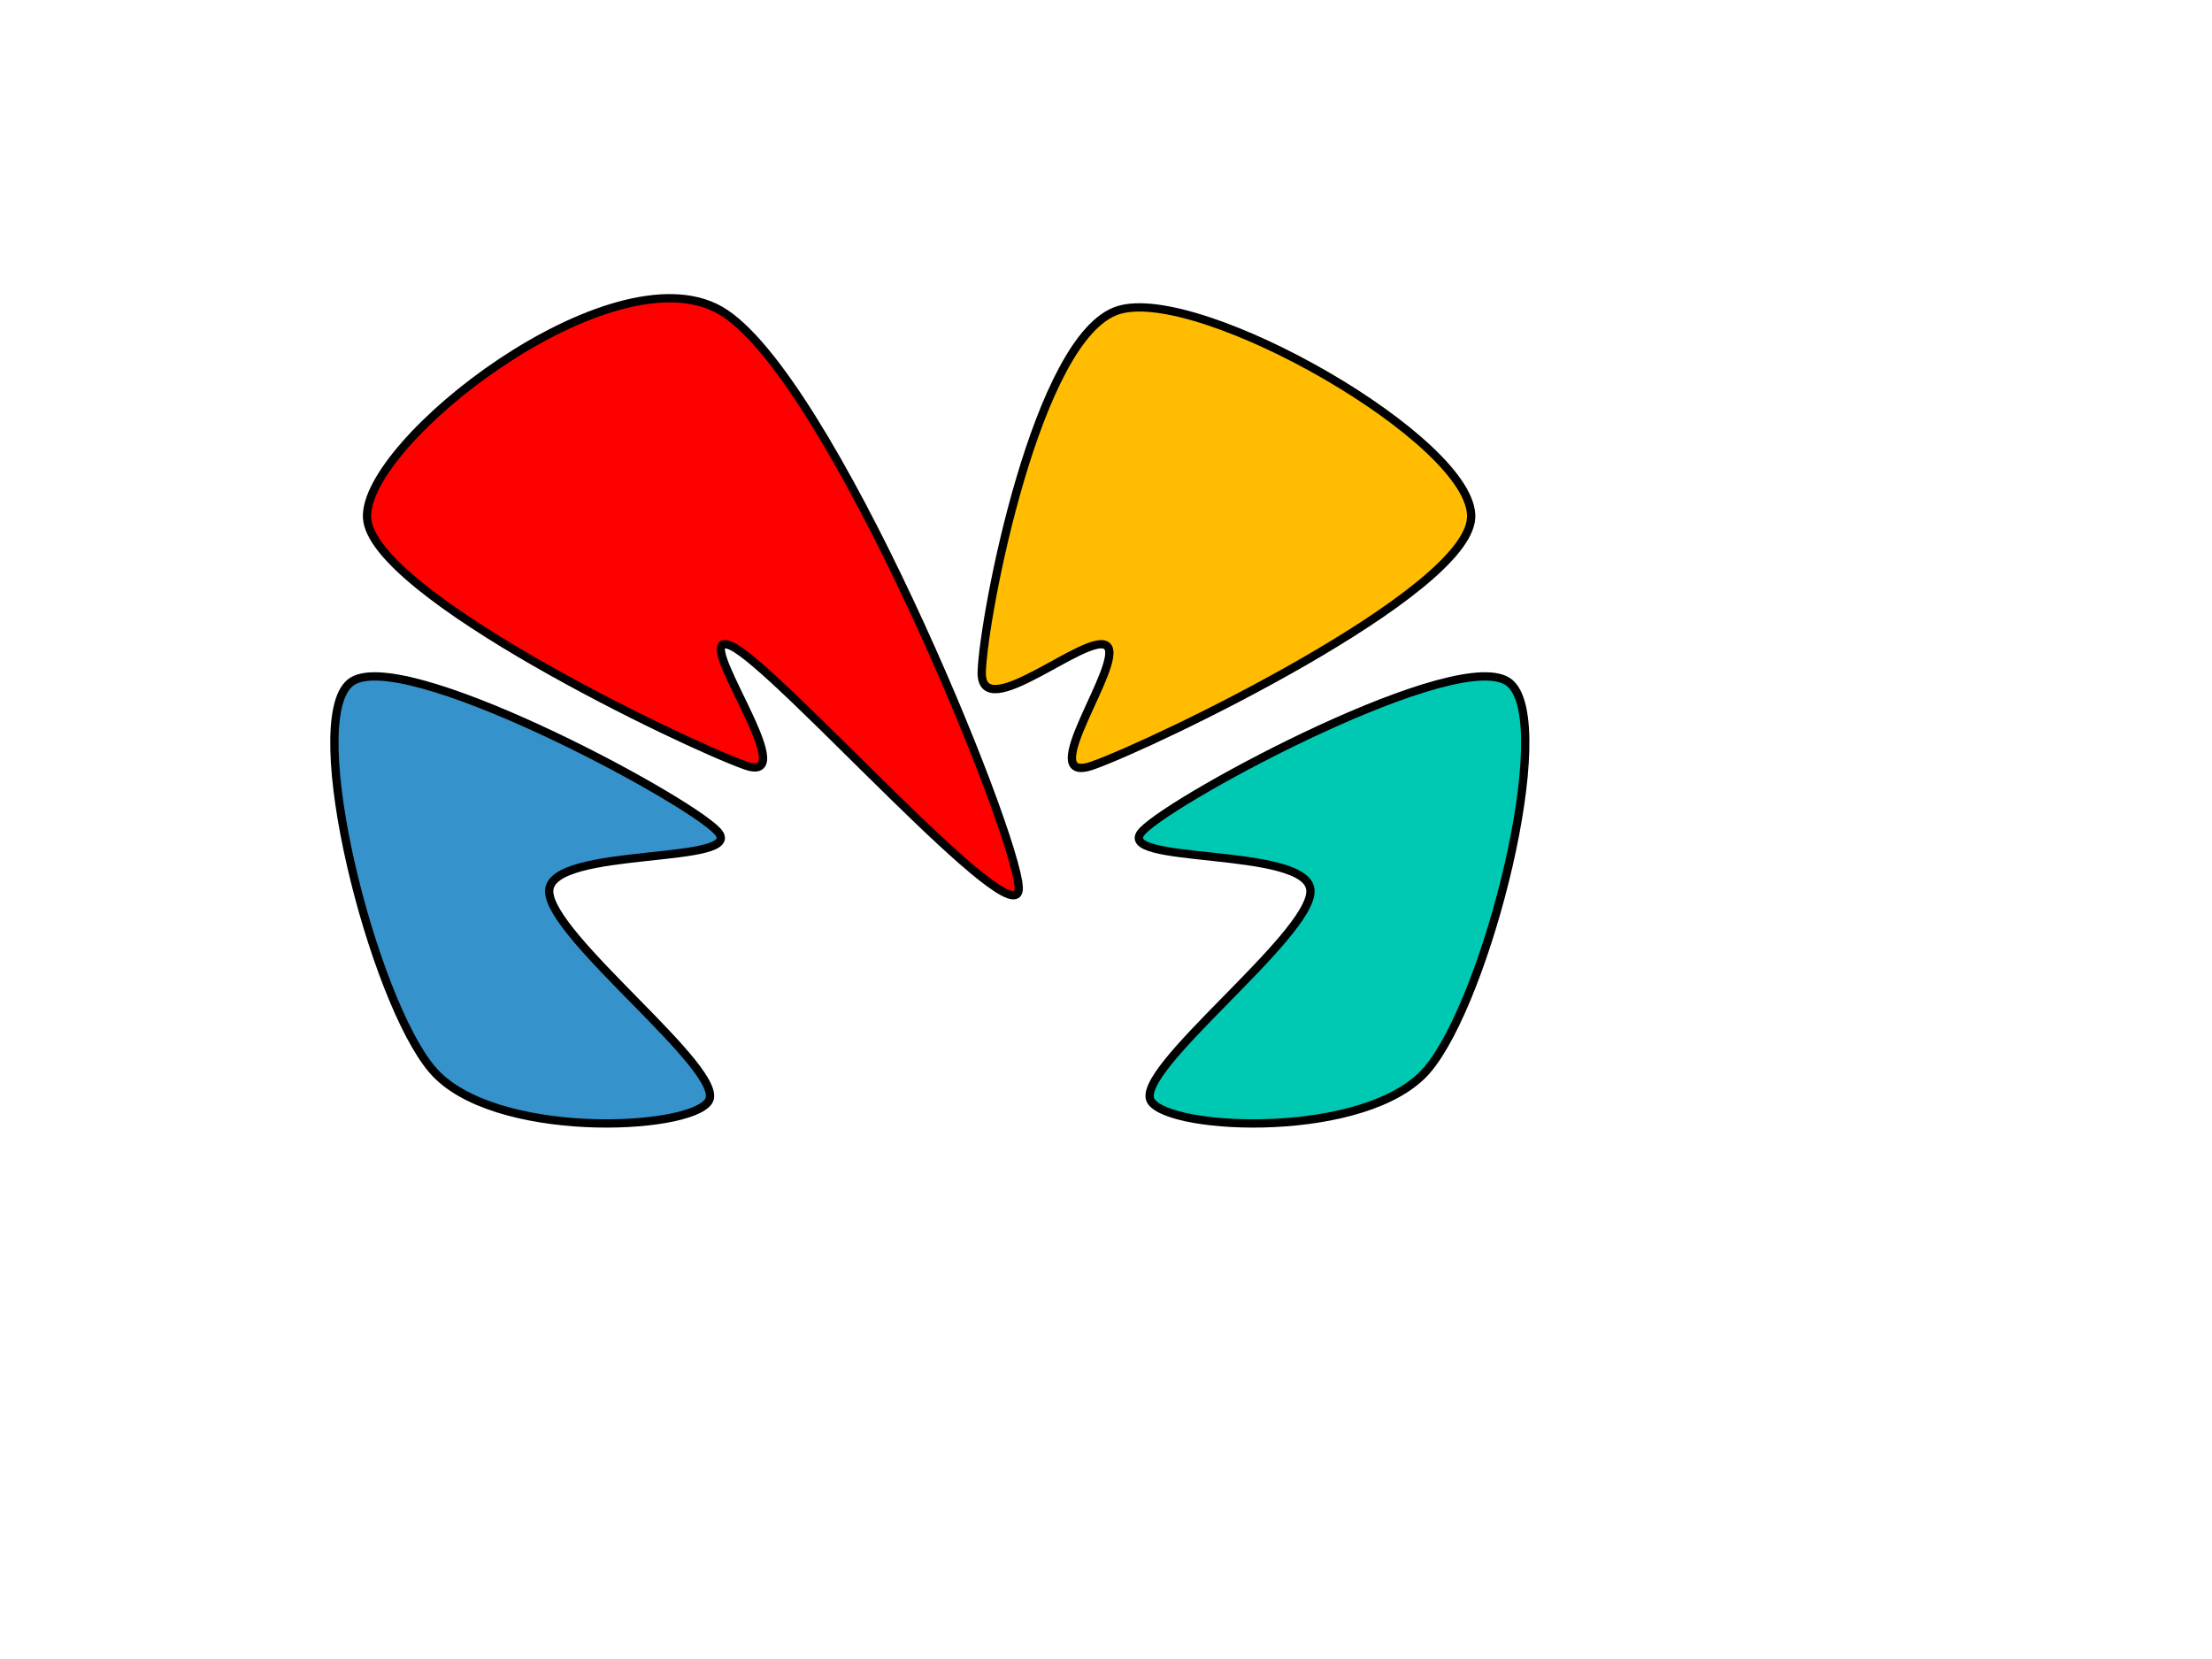
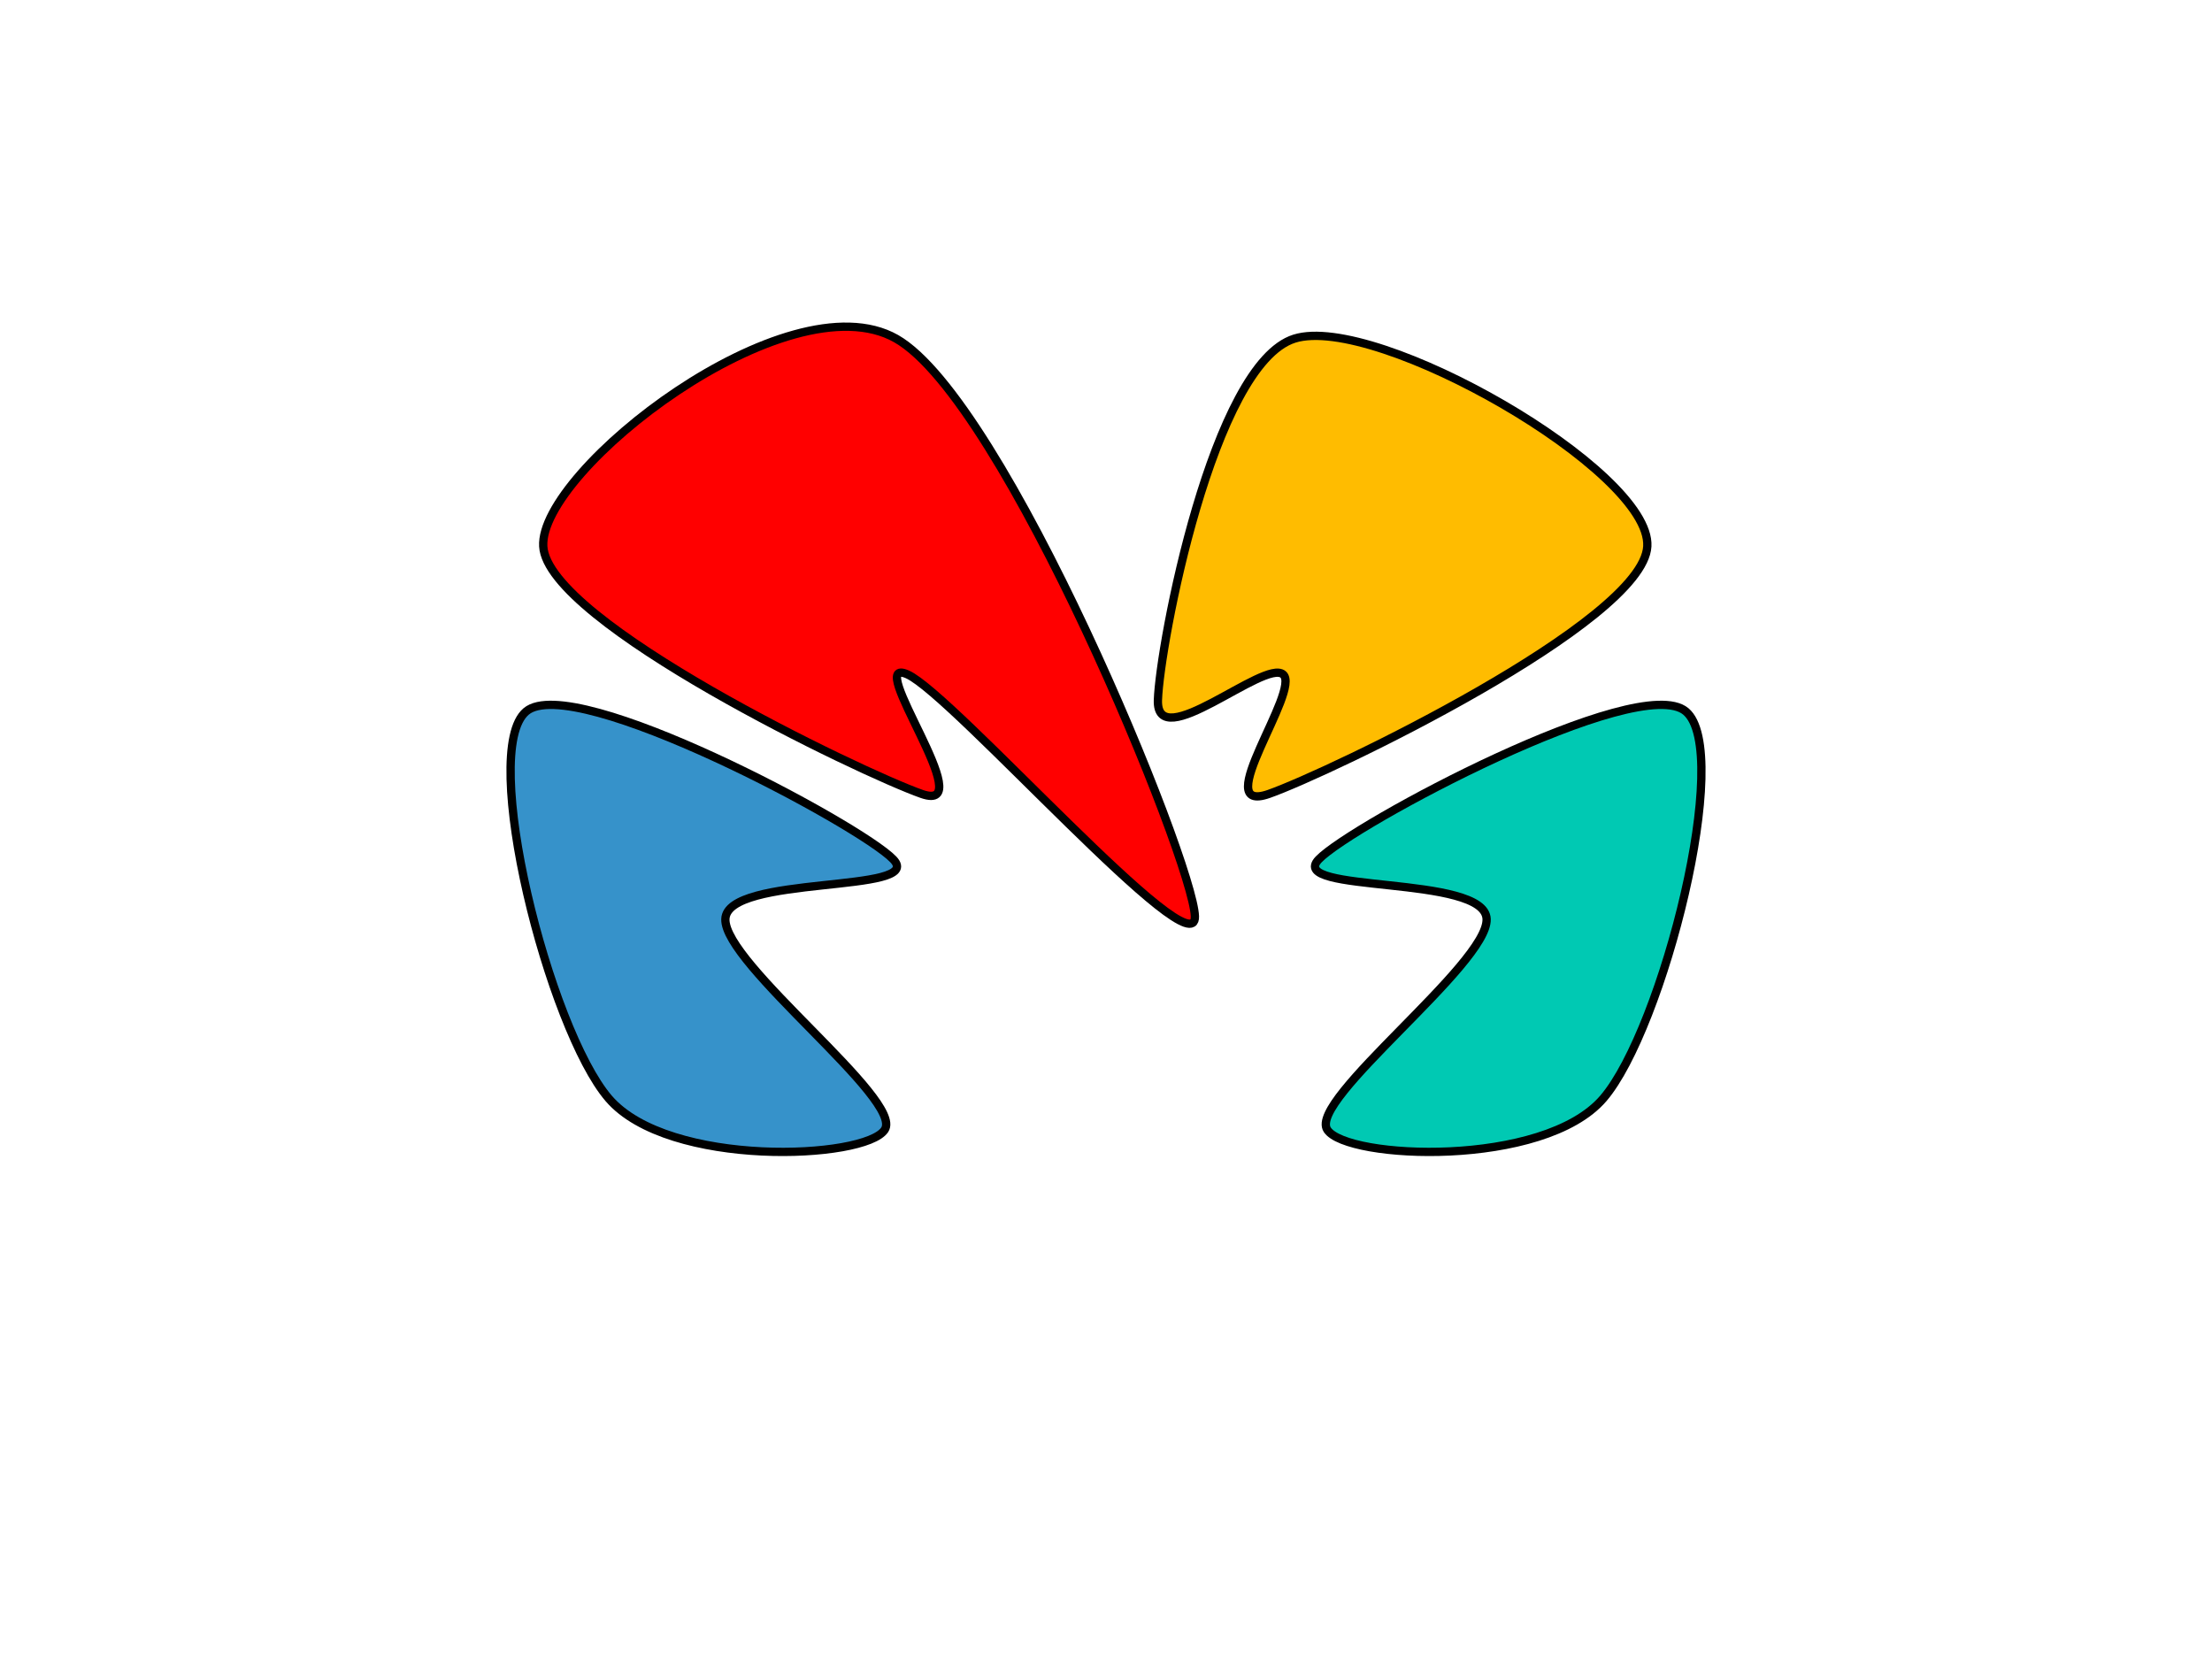
<svg xmlns="http://www.w3.org/2000/svg" version="1.1" viewBox="0.0 0.0 800.0 600.0" fill="none" stroke="none" stroke-linecap="square" stroke-miterlimit="10">
  <clipPath id="p.0">
    <path d="m0 0l800.0 0l0 600.0l-800.0 0l0 -600.0z" clip-rule="nonzero" />
  </clipPath>
  <g clip-path="url(#p.0)">
    <path fill="#000000" fill-opacity="0.0" d="m0 0l800.0 0l0 600.0l-800.0 0z" fill-rule="evenodd" />
-     <path fill="#ff0000" d="m260.377 112.179c39.28 22.298 107.374 188.678 108.06 208.919c0.686 20.24 -87.479 -80.102 -103.945 -87.478c-16.466 -7.375 27.102 50.944 5.147 43.226c-21.955 -7.719 -135.336 -62.094 -136.879 -89.538c-1.544 -27.444 88.337 -97.427 127.617 -75.129z" fill-rule="evenodd" />
-     <path stroke="#000000" stroke-width="3.0" stroke-linejoin="round" stroke-linecap="butt" d="m260.377 112.179c39.28 22.298 107.374 188.678 108.06 208.919c0.686 20.24 -87.479 -80.102 -103.945 -87.478c-16.466 -7.375 27.102 50.944 5.147 43.226c-21.955 -7.719 -135.336 -62.094 -136.879 -89.538c-1.544 -27.444 88.337 -97.427 127.617 -75.129z" fill-rule="evenodd" />
-     <path fill="#3692ca" d="m259.349 300.514c-12.007 -12.521 -115.608 -67.923 -132.761 -53.514c-17.153 14.409 8.233 114.752 29.845 139.966c21.612 25.214 92.797 22.126 99.829 11.32c7.032 -10.806 -58.15 -59.862 -57.635 -76.157c0.514 -16.295 72.728 -9.093 60.722 -21.614z" fill-rule="evenodd" />
-     <path stroke="#000000" stroke-width="3.0" stroke-linejoin="round" stroke-linecap="butt" d="m259.349 300.514c-12.007 -12.521 -115.608 -67.923 -132.761 -53.514c-17.153 14.409 8.233 114.752 29.845 139.966c21.612 25.214 92.797 22.126 99.829 11.32c7.032 -10.806 -58.15 -59.862 -57.635 -76.157c0.514 -16.295 72.728 -9.093 60.722 -21.614z" fill-rule="evenodd" />
-     <path fill="#00c9b3" d="m413.221 300.514c12.007 -12.521 115.608 -67.923 132.761 -53.514c17.153 14.409 -8.233 114.752 -29.845 139.966c-21.612 25.214 -92.797 22.126 -99.829 11.32c-7.032 -10.806 58.15 -59.862 57.635 -76.157c-0.514 -16.295 -72.728 -9.093 -60.722 -21.614z" fill-rule="evenodd" />
-     <path stroke="#000000" stroke-width="3.0" stroke-linejoin="round" stroke-linecap="butt" d="m413.221 300.514c12.007 -12.521 115.608 -67.923 132.761 -53.514c17.153 14.409 -8.233 114.752 -29.845 139.966c-21.612 25.214 -92.797 22.126 -99.829 11.32c-7.032 -10.806 58.15 -59.862 57.635 -76.157c-0.514 -16.295 -72.728 -9.093 -60.722 -21.614z" fill-rule="evenodd" />
-     <path fill="#ffbc00" d="m404.44 112.179c-29.5 9.262 -48.695 110.463 -49.381 130.703c-0.686 20.24 38.579 -14.923 45.265 -9.262c6.686 5.661 -27.102 50.944 -5.147 43.226c21.955 -7.719 135.336 -62.094 136.879 -89.538c1.544 -27.444 -98.117 -84.391 -127.617 -75.129z" fill-rule="evenodd" />
-     <path stroke="#000000" stroke-width="3.0" stroke-linejoin="round" stroke-linecap="butt" d="m404.44 112.179c-29.5 9.262 -48.695 110.463 -49.381 130.703c-0.686 20.24 38.579 -14.923 45.265 -9.262c6.686 5.661 -27.102 50.944 -5.147 43.226c21.955 -7.719 135.336 -62.094 136.879 -89.538c1.544 -27.444 -98.117 -84.391 -127.617 -75.129z" fill-rule="evenodd" />
+     <path fill="#ff0000" d="m324.092 122.47c39.28 22.298 107.374 188.678 108.06 208.919c0.686 20.24 -87.479 -80.102 -103.945 -87.478c-16.466 -7.375 27.102 50.944 5.147 43.226c-21.955 -7.719 -135.336 -62.094 -136.879 -89.538c-1.544 -27.444 88.337 -97.427 127.617 -75.129z" fill-rule="evenodd" />
+     <path stroke="#000000" stroke-width="3.0" stroke-linejoin="round" stroke-linecap="butt" d="m324.092 122.47c39.28 22.298 107.374 188.678 108.06 208.919c0.686 20.24 -87.479 -80.102 -103.945 -87.478c-16.466 -7.375 27.102 50.944 5.147 43.226c-21.955 -7.719 -135.336 -62.094 -136.879 -89.538c-1.544 -27.444 88.337 -97.427 127.617 -75.129z" fill-rule="evenodd" />
+     <path fill="#3692ca" d="m323.065 310.805c-12.007 -12.521 -115.608 -67.923 -132.761 -53.514c-17.153 14.409 8.233 114.752 29.845 139.966c21.612 25.214 92.797 22.126 99.829 11.32c7.032 -10.806 -58.15 -59.862 -57.635 -76.157c0.514 -16.295 72.728 -9.093 60.722 -21.614z" fill-rule="evenodd" />
+     <path stroke="#000000" stroke-width="3.0" stroke-linejoin="round" stroke-linecap="butt" d="m323.065 310.805c-12.007 -12.521 -115.608 -67.923 -132.761 -53.514c-17.153 14.409 8.233 114.752 29.845 139.966c21.612 25.214 92.797 22.126 99.829 11.32c7.032 -10.806 -58.15 -59.862 -57.635 -76.157c0.514 -16.295 72.728 -9.093 60.722 -21.614z" fill-rule="evenodd" />
+     <path fill="#00c9b3" d="m476.936 310.805c12.007 -12.521 115.608 -67.923 132.761 -53.514c17.153 14.409 -8.233 114.752 -29.845 139.966c-21.612 25.214 -92.797 22.126 -99.829 11.32c-7.032 -10.806 58.15 -59.862 57.635 -76.157c-0.514 -16.295 -72.728 -9.093 -60.722 -21.614z" fill-rule="evenodd" />
+     <path stroke="#000000" stroke-width="3.0" stroke-linejoin="round" stroke-linecap="butt" d="m476.936 310.805c12.007 -12.521 115.608 -67.923 132.761 -53.514c17.153 14.409 -8.233 114.752 -29.845 139.966c-21.612 25.214 -92.797 22.126 -99.829 11.32c-7.032 -10.806 58.15 -59.862 57.635 -76.157c-0.514 -16.295 -72.728 -9.093 -60.722 -21.614z" fill-rule="evenodd" />
+     <path fill="#ffbc00" d="m468.155 122.47c-29.5 9.262 -48.695 110.463 -49.381 130.703c-0.686 20.24 38.579 -14.923 45.265 -9.262c6.686 5.661 -27.102 50.944 -5.147 43.226c21.955 -7.719 135.336 -62.094 136.879 -89.538c1.544 -27.444 -98.117 -84.391 -127.617 -75.129z" fill-rule="evenodd" />
+     <path stroke="#000000" stroke-width="3.0" stroke-linejoin="round" stroke-linecap="butt" d="m468.155 122.47c-29.5 9.262 -48.695 110.463 -49.381 130.703c-0.686 20.24 38.579 -14.923 45.265 -9.262c6.686 5.661 -27.102 50.944 -5.147 43.226c21.955 -7.719 135.336 -62.094 136.879 -89.538c1.544 -27.444 -98.117 -84.391 -127.617 -75.129z" fill-rule="evenodd" />
  </g>
</svg>
